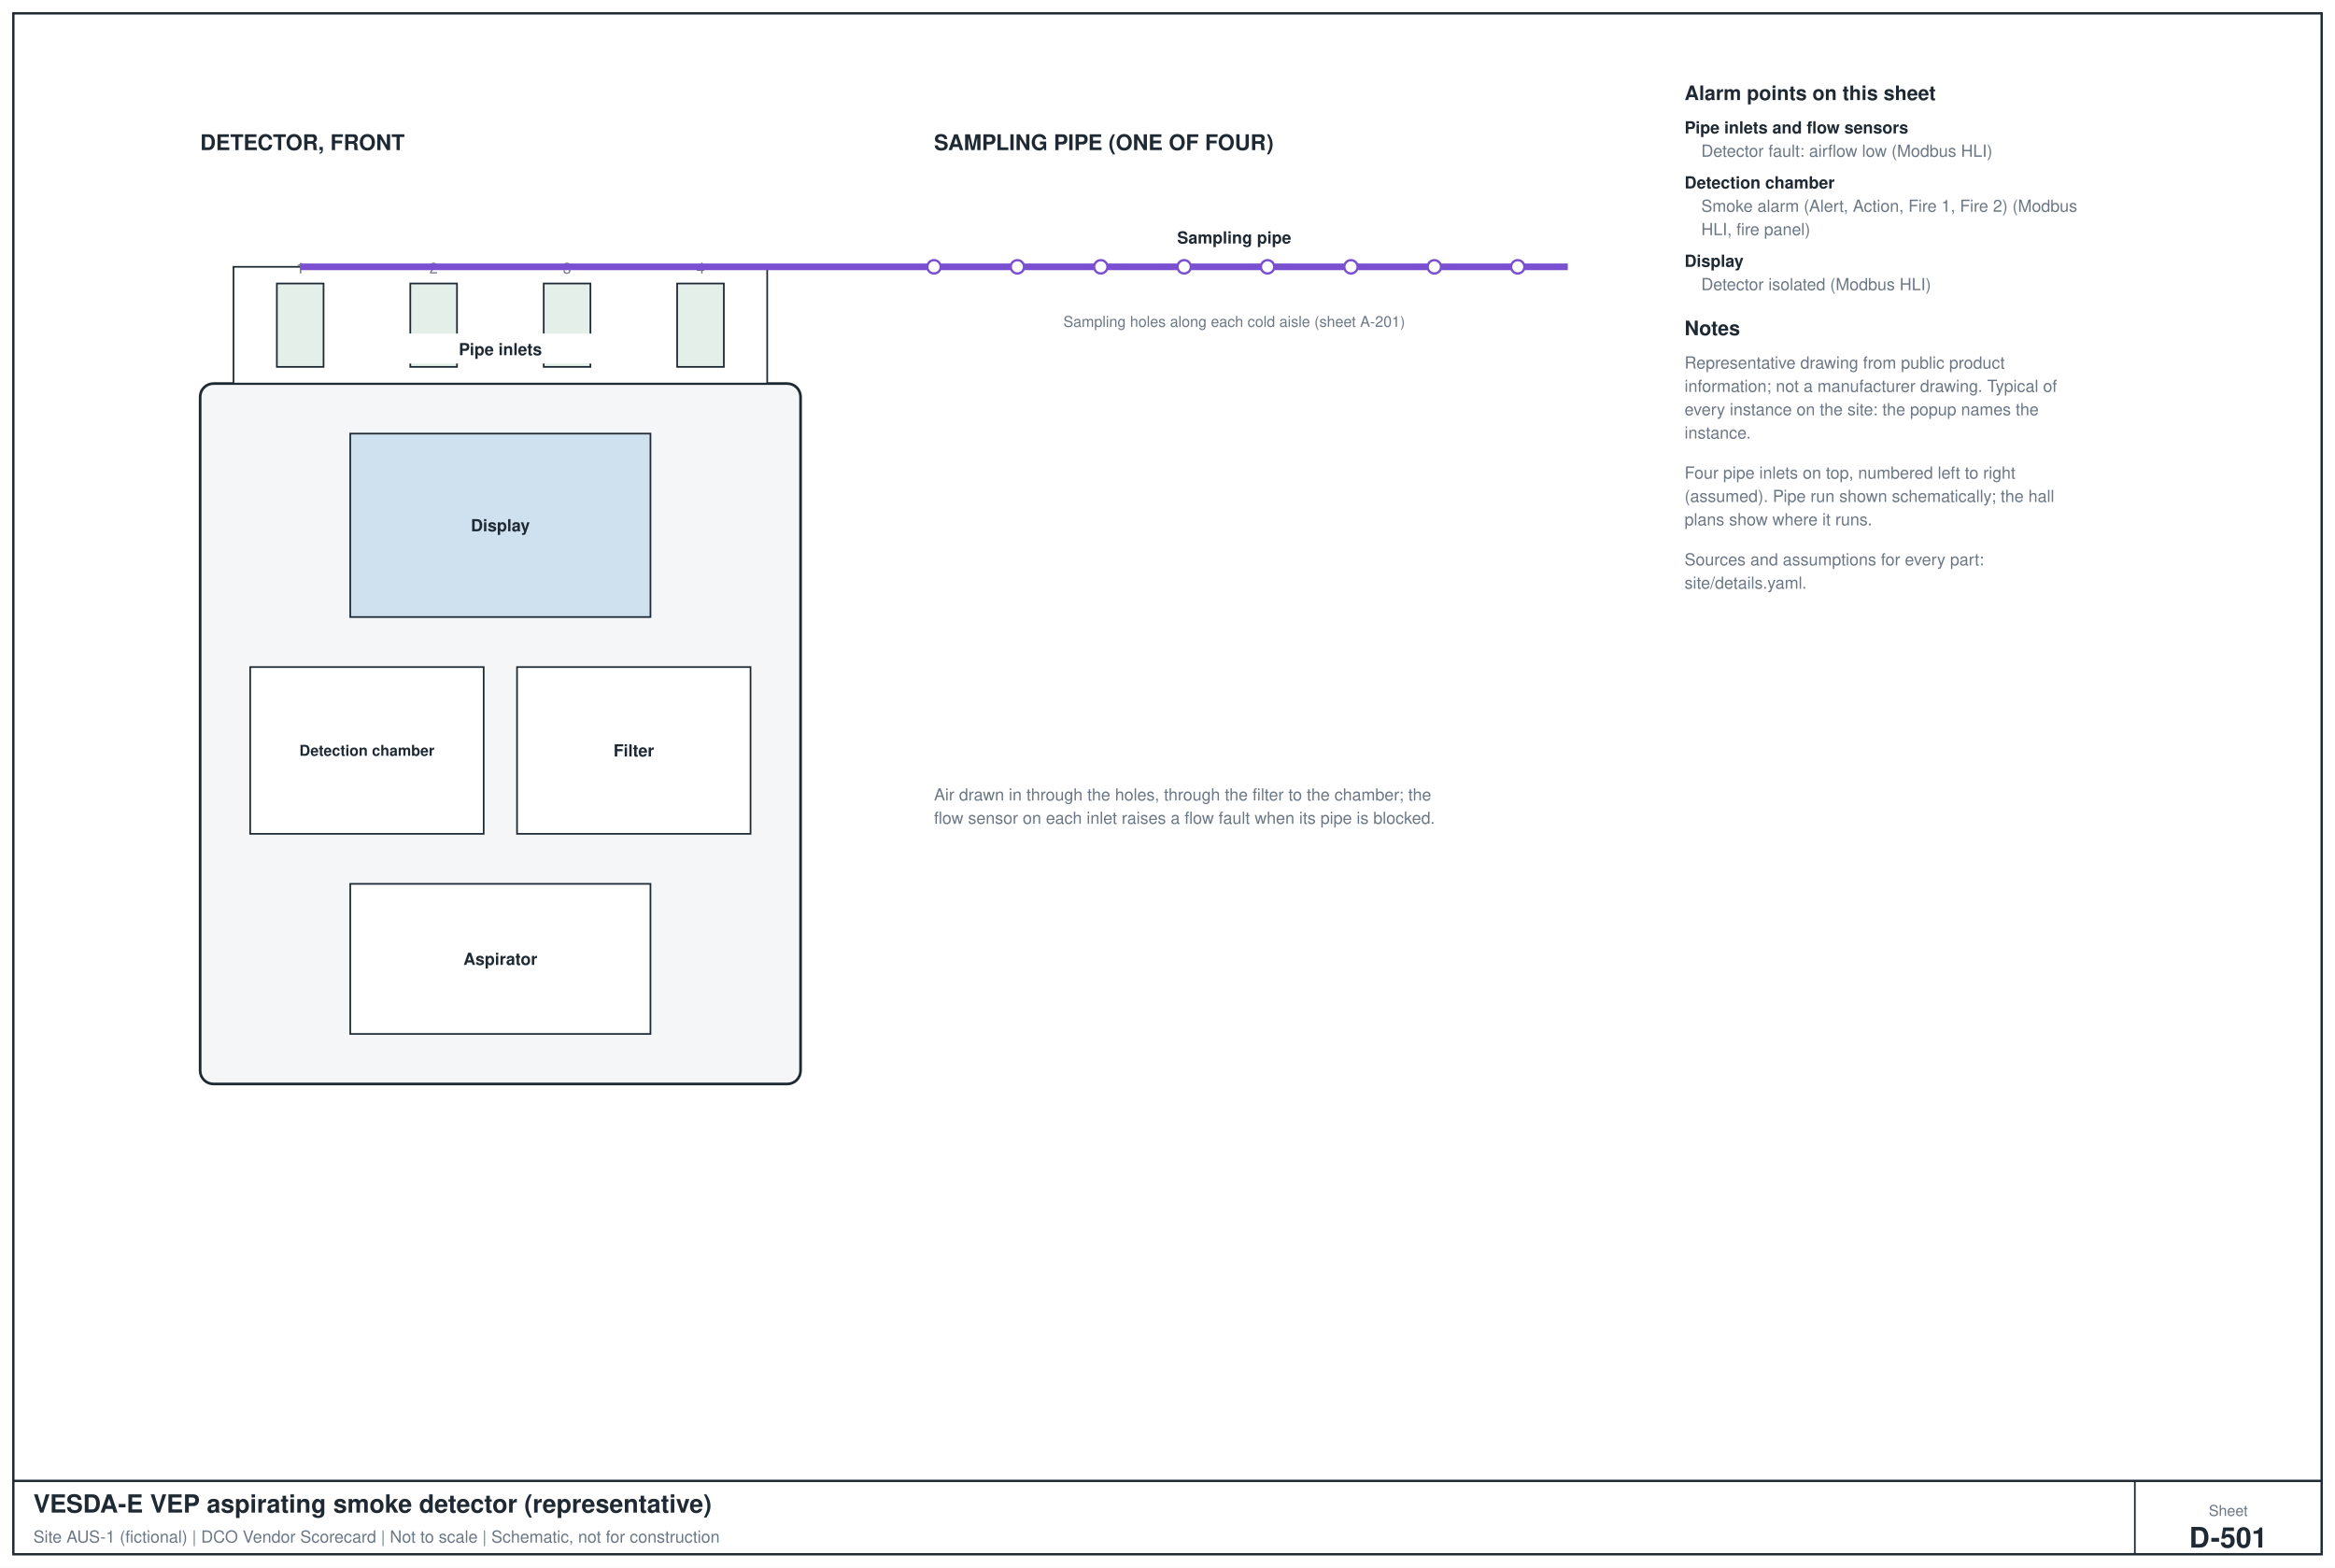
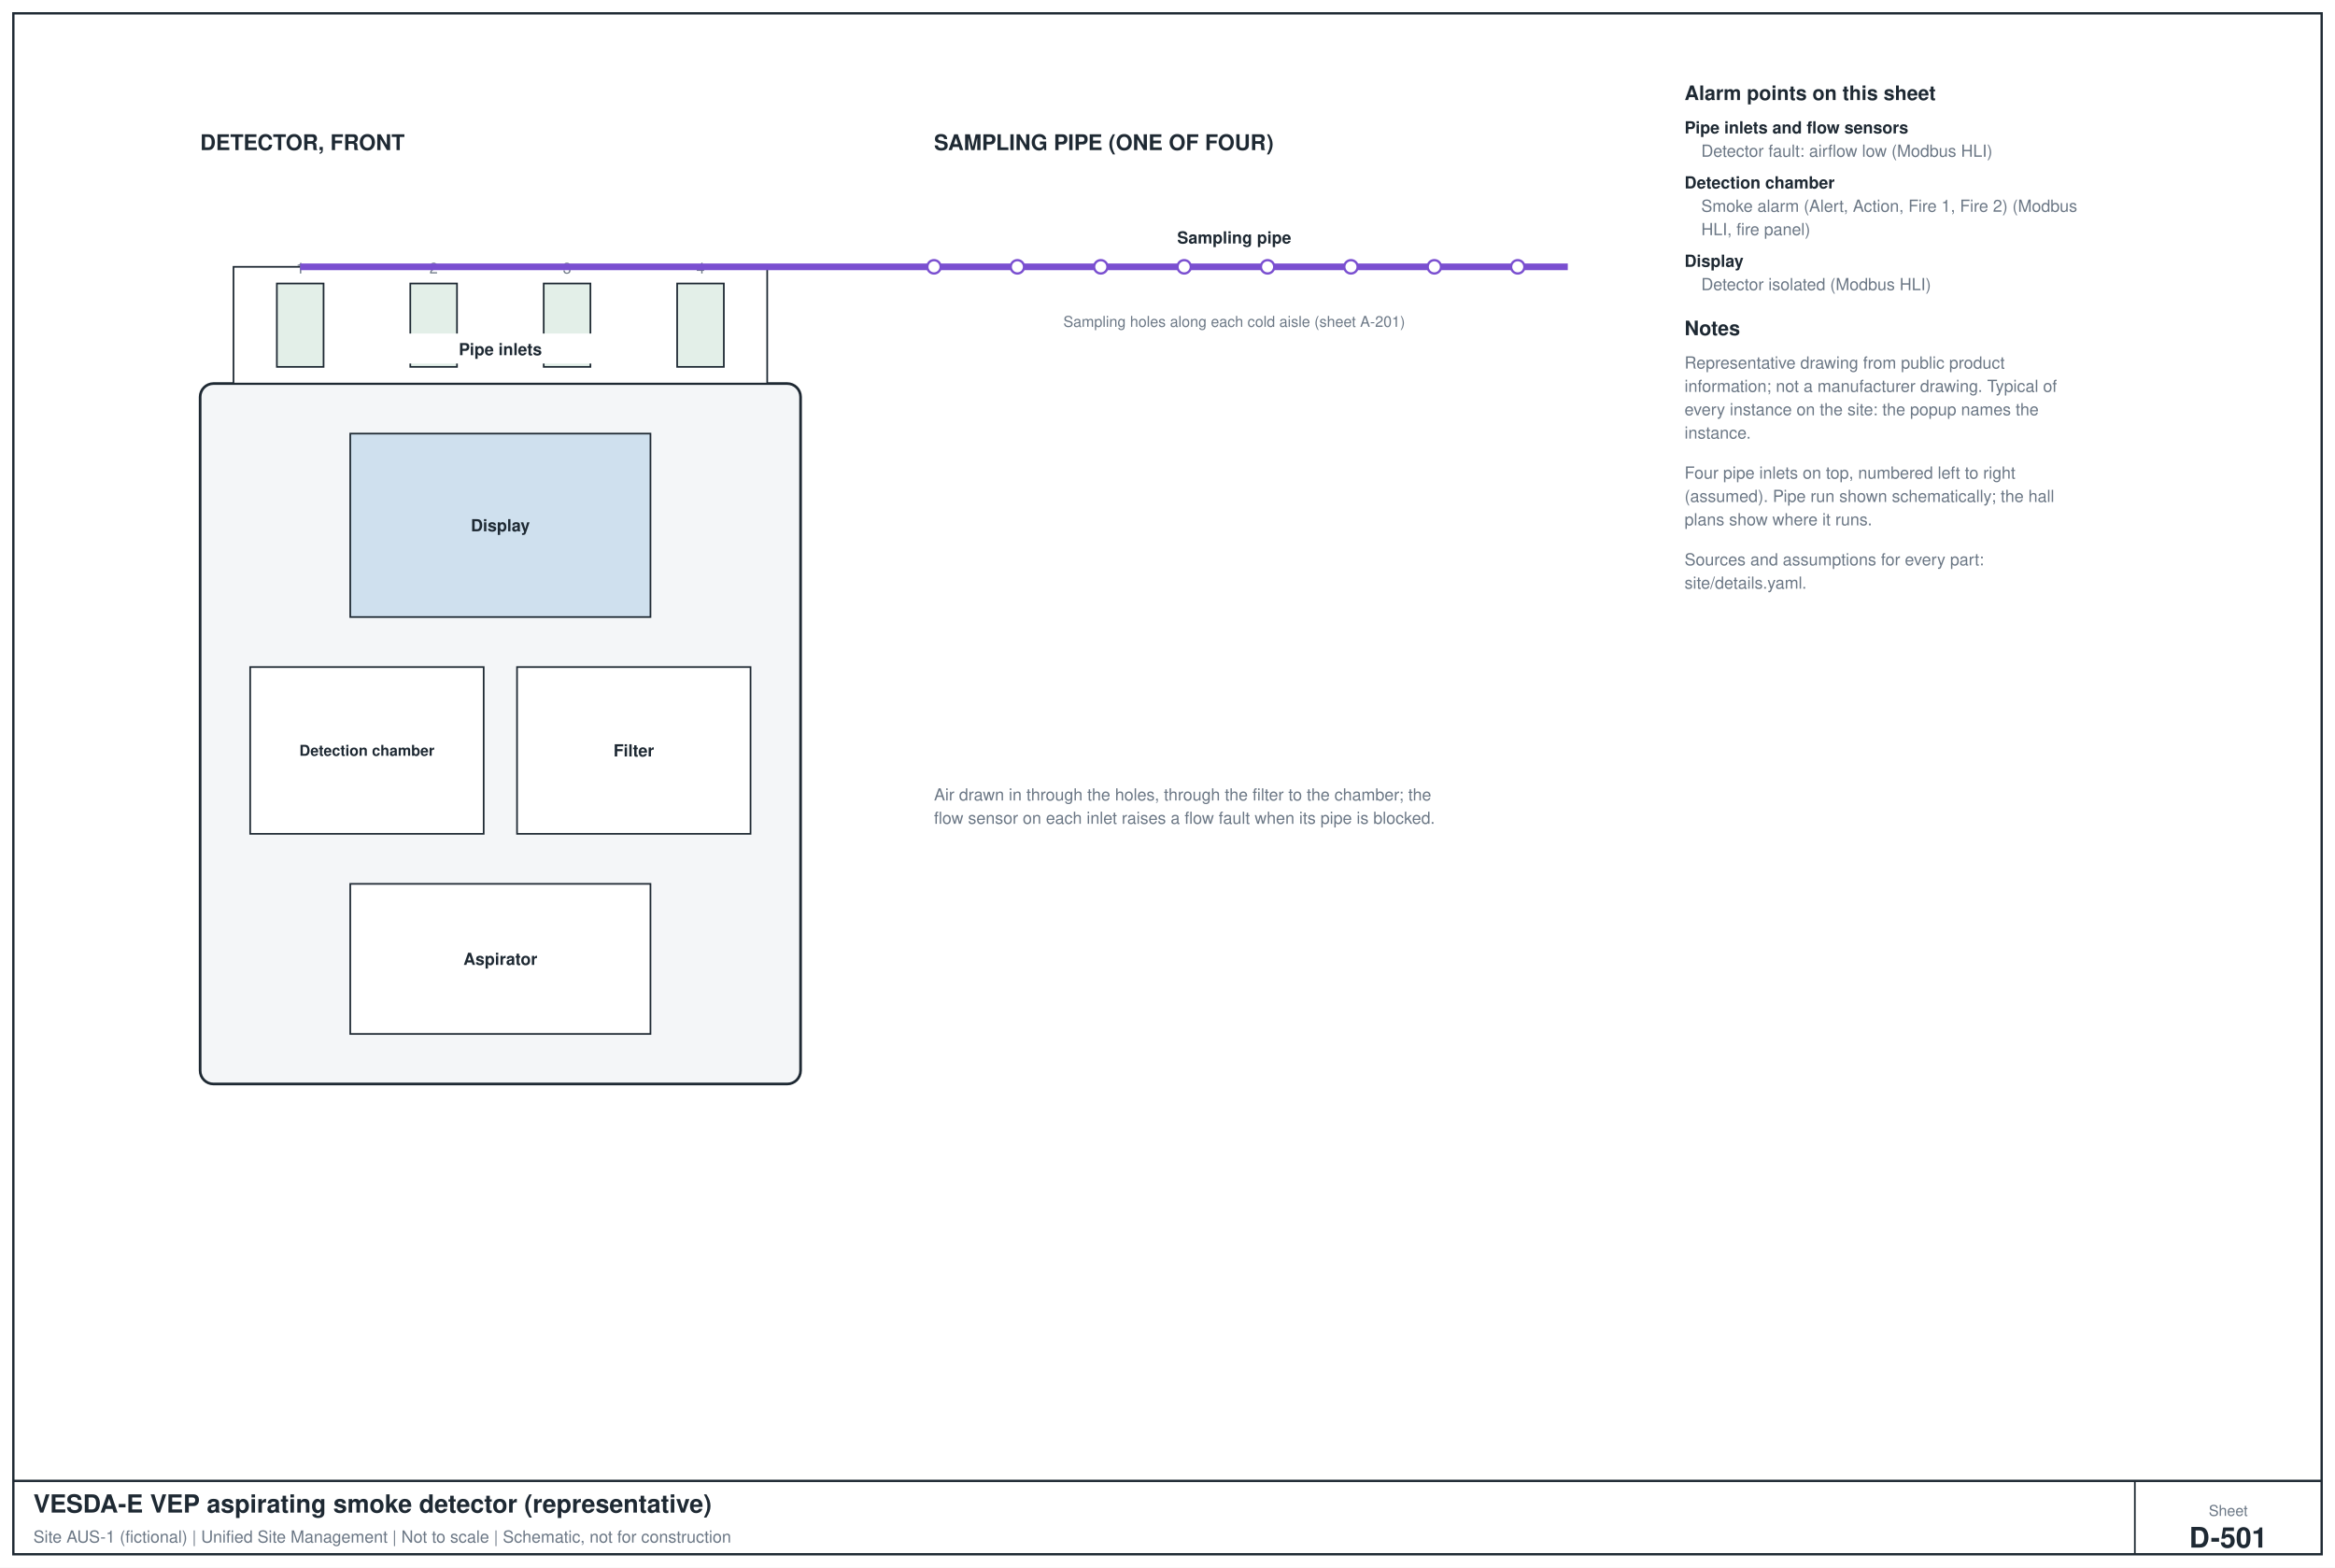
<svg xmlns="http://www.w3.org/2000/svg" width="1400" height="940" viewBox="0 0 1400 940">
  <rect width="100%" height="100%" fill="#ffffff" />
  <text x="120.0" y="90.0" font-family="Helvetica, Arial, sans-serif" font-size="13" text-anchor="start" fill="#1e2933" font-weight="bold">DETECTOR, FRONT</text>
  <rect x="120.0" y="230.0" width="360.0" height="420.0" rx="8" fill="#f4f6f8" stroke="#1e2933" stroke-width="1.6" />
  <rect x="140.0" y="160.0" width="320.0" height="70.0" rx="0" fill="#ffffff" stroke="#1e2933" stroke-width="1.0" />
  <rect x="166.0" y="170.0" width="28.0" height="50.0" rx="0" fill="#e3efe8" stroke="#1e2933" stroke-width="1.0" />
  <text x="180.0" y="164.0" font-family="Helvetica, Arial, sans-serif" font-size="9" text-anchor="middle" fill="#6b7785" font-weight="normal">1</text>
  <rect x="246.0" y="170.0" width="28.0" height="50.0" rx="0" fill="#e3efe8" stroke="#1e2933" stroke-width="1.0" />
  <text x="260.0" y="164.0" font-family="Helvetica, Arial, sans-serif" font-size="9" text-anchor="middle" fill="#6b7785" font-weight="normal">2</text>
  <rect x="326.0" y="170.0" width="28.0" height="50.0" rx="0" fill="#e3efe8" stroke="#1e2933" stroke-width="1.0" />
  <text x="340.0" y="164.0" font-family="Helvetica, Arial, sans-serif" font-size="9" text-anchor="middle" fill="#6b7785" font-weight="normal">3</text>
  <rect x="406.0" y="170.0" width="28.0" height="50.0" rx="0" fill="#e3efe8" stroke="#1e2933" stroke-width="1.0" />
  <text x="420.0" y="164.0" font-family="Helvetica, Arial, sans-serif" font-size="9" text-anchor="middle" fill="#6b7785" font-weight="normal">4</text>
  <rect x="240.0" y="200.0" width="120.0" height="18.0" rx="0" fill="#ffffff" stroke="none" stroke-width="1.0" />
  <text x="300.0" y="213.0" font-family="Helvetica, Arial, sans-serif" font-size="10" text-anchor="middle" fill="#1e2933" font-weight="bold">Pipe inlets</text>
  <rect x="210.0" y="260.0" width="180.0" height="110.0" rx="0" fill="#cfe0ee" stroke="#1e2933" stroke-width="1.0" />
  <text x="300.0" y="318.6" font-family="Helvetica, Arial, sans-serif" font-size="10" text-anchor="middle" fill="#1e2933" font-weight="bold">Display</text>
  <rect x="150.0" y="400.0" width="140.0" height="100.0" rx="0" fill="#ffffff" stroke="#1e2933" stroke-width="1.0" />
  <text x="220.0" y="453.2" font-family="Helvetica, Arial, sans-serif" font-size="9" text-anchor="middle" fill="#1e2933" font-weight="bold">Detection chamber</text>
  <rect x="310.0" y="400.0" width="140.0" height="100.0" rx="0" fill="#ffffff" stroke="#1e2933" stroke-width="1.0" />
  <text x="380.0" y="453.6" font-family="Helvetica, Arial, sans-serif" font-size="10" text-anchor="middle" fill="#1e2933" font-weight="bold">Filter</text>
  <rect x="210.0" y="530.0" width="180.0" height="90.0" rx="0" fill="#ffffff" stroke="#1e2933" stroke-width="1.0" />
  <text x="300.0" y="578.6" font-family="Helvetica, Arial, sans-serif" font-size="10" text-anchor="middle" fill="#1e2933" font-weight="bold">Aspirator</text>
  <text x="560.0" y="90.0" font-family="Helvetica, Arial, sans-serif" font-size="13" text-anchor="start" fill="#1e2933" font-weight="bold">SAMPLING PIPE (ONE OF FOUR)</text>
  <polyline points="180.0,160.0 180.0,160.0 940.0,160.0" fill="none" stroke="#7a4fd0" stroke-width="4" />
  <circle cx="560.0" cy="160.0" r="4" fill="#ffffff" stroke="#7a4fd0" stroke-width="1.4" />
  <circle cx="610.0" cy="160.0" r="4" fill="#ffffff" stroke="#7a4fd0" stroke-width="1.4" />
  <circle cx="660.0" cy="160.0" r="4" fill="#ffffff" stroke="#7a4fd0" stroke-width="1.4" />
  <circle cx="710.0" cy="160.0" r="4" fill="#ffffff" stroke="#7a4fd0" stroke-width="1.4" />
  <circle cx="760.0" cy="160.0" r="4" fill="#ffffff" stroke="#7a4fd0" stroke-width="1.4" />
  <circle cx="810.0" cy="160.0" r="4" fill="#ffffff" stroke="#7a4fd0" stroke-width="1.4" />
  <circle cx="860.0" cy="160.0" r="4" fill="#ffffff" stroke="#7a4fd0" stroke-width="1.4" />
  <circle cx="910.0" cy="160.0" r="4" fill="#ffffff" stroke="#7a4fd0" stroke-width="1.4" />
  <rect x="540.0" y="128.0" width="400.0" height="60.0" rx="0" fill="none" stroke="none" stroke-width="1.0" />
  <text x="740.0" y="146.0" font-family="Helvetica, Arial, sans-serif" font-size="10" text-anchor="middle" fill="#1e2933" font-weight="bold">Sampling pipe</text>
  <text x="740.0" y="196.0" font-family="Helvetica, Arial, sans-serif" font-size="9" text-anchor="middle" fill="#6b7785" font-weight="normal">Sampling holes along each cold aisle (sheet A-201)</text>
  <text x="560.0" y="480.0" font-family="Helvetica, Arial, sans-serif" font-size="10" text-anchor="start" fill="#6b7785" font-weight="normal">Air drawn in through the holes, through the filter to the chamber; the</text>
  <text x="560.0" y="494.0" font-family="Helvetica, Arial, sans-serif" font-size="10" text-anchor="start" fill="#6b7785" font-weight="normal">flow sensor on each inlet raises a flow fault when its pipe is blocked.</text>
  <text x="1010.0" y="60.0" font-family="Helvetica, Arial, sans-serif" font-size="12" text-anchor="start" fill="#1e2933" font-weight="bold">Alarm points on this sheet</text>
  <text x="1010.0" y="80.0" font-family="Helvetica, Arial, sans-serif" font-size="10" text-anchor="start" fill="#1e2933" font-weight="bold">Pipe inlets and flow sensors</text>
  <text x="1020.0" y="94.0" font-family="Helvetica, Arial, sans-serif" font-size="10" text-anchor="start" fill="#6b7785" font-weight="normal">Detector fault: airflow low (Modbus HLI)</text>
  <text x="1010.0" y="113.0" font-family="Helvetica, Arial, sans-serif" font-size="10" text-anchor="start" fill="#1e2933" font-weight="bold">Detection chamber</text>
  <text x="1020.0" y="127.0" font-family="Helvetica, Arial, sans-serif" font-size="10" text-anchor="start" fill="#6b7785" font-weight="normal">Smoke alarm (Alert, Action, Fire 1, Fire 2) (Modbus</text>
  <text x="1020.0" y="141.0" font-family="Helvetica, Arial, sans-serif" font-size="10" text-anchor="start" fill="#6b7785" font-weight="normal">HLI, fire panel)</text>
  <text x="1010.0" y="160.0" font-family="Helvetica, Arial, sans-serif" font-size="10" text-anchor="start" fill="#1e2933" font-weight="bold">Display</text>
  <text x="1020.0" y="174.0" font-family="Helvetica, Arial, sans-serif" font-size="10" text-anchor="start" fill="#6b7785" font-weight="normal">Detector isolated (Modbus HLI)</text>
  <text x="1010.0" y="201.0" font-family="Helvetica, Arial, sans-serif" font-size="12" text-anchor="start" fill="#1e2933" font-weight="bold">Notes</text>
  <text x="1010.0" y="221.0" font-family="Helvetica, Arial, sans-serif" font-size="10" text-anchor="start" fill="#6b7785" font-weight="normal">Representative drawing from public product</text>
  <text x="1010.0" y="235.0" font-family="Helvetica, Arial, sans-serif" font-size="10" text-anchor="start" fill="#6b7785" font-weight="normal">information; not a manufacturer drawing. Typical of</text>
  <text x="1010.0" y="249.0" font-family="Helvetica, Arial, sans-serif" font-size="10" text-anchor="start" fill="#6b7785" font-weight="normal">every instance on the site: the popup names the</text>
  <text x="1010.0" y="263.0" font-family="Helvetica, Arial, sans-serif" font-size="10" text-anchor="start" fill="#6b7785" font-weight="normal">instance.</text>
  <text x="1010.0" y="287.0" font-family="Helvetica, Arial, sans-serif" font-size="10" text-anchor="start" fill="#6b7785" font-weight="normal">Four pipe inlets on top, numbered left to right</text>
  <text x="1010.0" y="301.0" font-family="Helvetica, Arial, sans-serif" font-size="10" text-anchor="start" fill="#6b7785" font-weight="normal">(assumed). Pipe run shown schematically; the hall</text>
  <text x="1010.0" y="315.0" font-family="Helvetica, Arial, sans-serif" font-size="10" text-anchor="start" fill="#6b7785" font-weight="normal">plans show where it runs.</text>
  <text x="1010.0" y="339.0" font-family="Helvetica, Arial, sans-serif" font-size="10" text-anchor="start" fill="#6b7785" font-weight="normal">Sources and assumptions for every part:</text>
  <text x="1010.0" y="353.0" font-family="Helvetica, Arial, sans-serif" font-size="10" text-anchor="start" fill="#6b7785" font-weight="normal">site/details.yaml.</text>
  <rect x="8.0" y="8.0" width="1384.0" height="924.0" rx="0" fill="none" stroke="#1e2933" stroke-width="1.4" />
  <line x1="8.0" y1="888.0" x2="1392.0" y2="888.0" stroke="#1e2933" stroke-width="1.4" />
  <text x="20.0" y="907.0" font-family="Helvetica, Arial, sans-serif" font-size="15" text-anchor="start" fill="#1e2933" font-weight="bold">VESDA-E VEP aspirating smoke detector (representative)</text>
-   <text x="20.0" y="925.0" font-family="Helvetica, Arial, sans-serif" font-size="10" text-anchor="start" fill="#6b7785" font-weight="normal">Site AUS-1 (fictional)  |  DCO Vendor Scorecard  |  Not to scale  |  Schematic, not for construction</text>
+   <text x="20.0" y="925.0" font-family="Helvetica, Arial, sans-serif" font-size="10" text-anchor="start" fill="#6b7785" font-weight="normal">Site AUS-1 (fictional)  |  Unified Site Management  |  Not to scale  |  Schematic, not for construction</text>
  <line x1="1280.0" y1="888.0" x2="1280.0" y2="932.0" stroke="#1e2933" stroke-width="1.0" />
  <text x="1336.0" y="909.0" font-family="Helvetica, Arial, sans-serif" font-size="9" text-anchor="middle" fill="#6b7785" font-weight="normal">Sheet</text>
  <text x="1336.0" y="928.0" font-family="Helvetica, Arial, sans-serif" font-size="17" text-anchor="middle" fill="#1e2933" font-weight="bold">D-501</text>
</svg>
